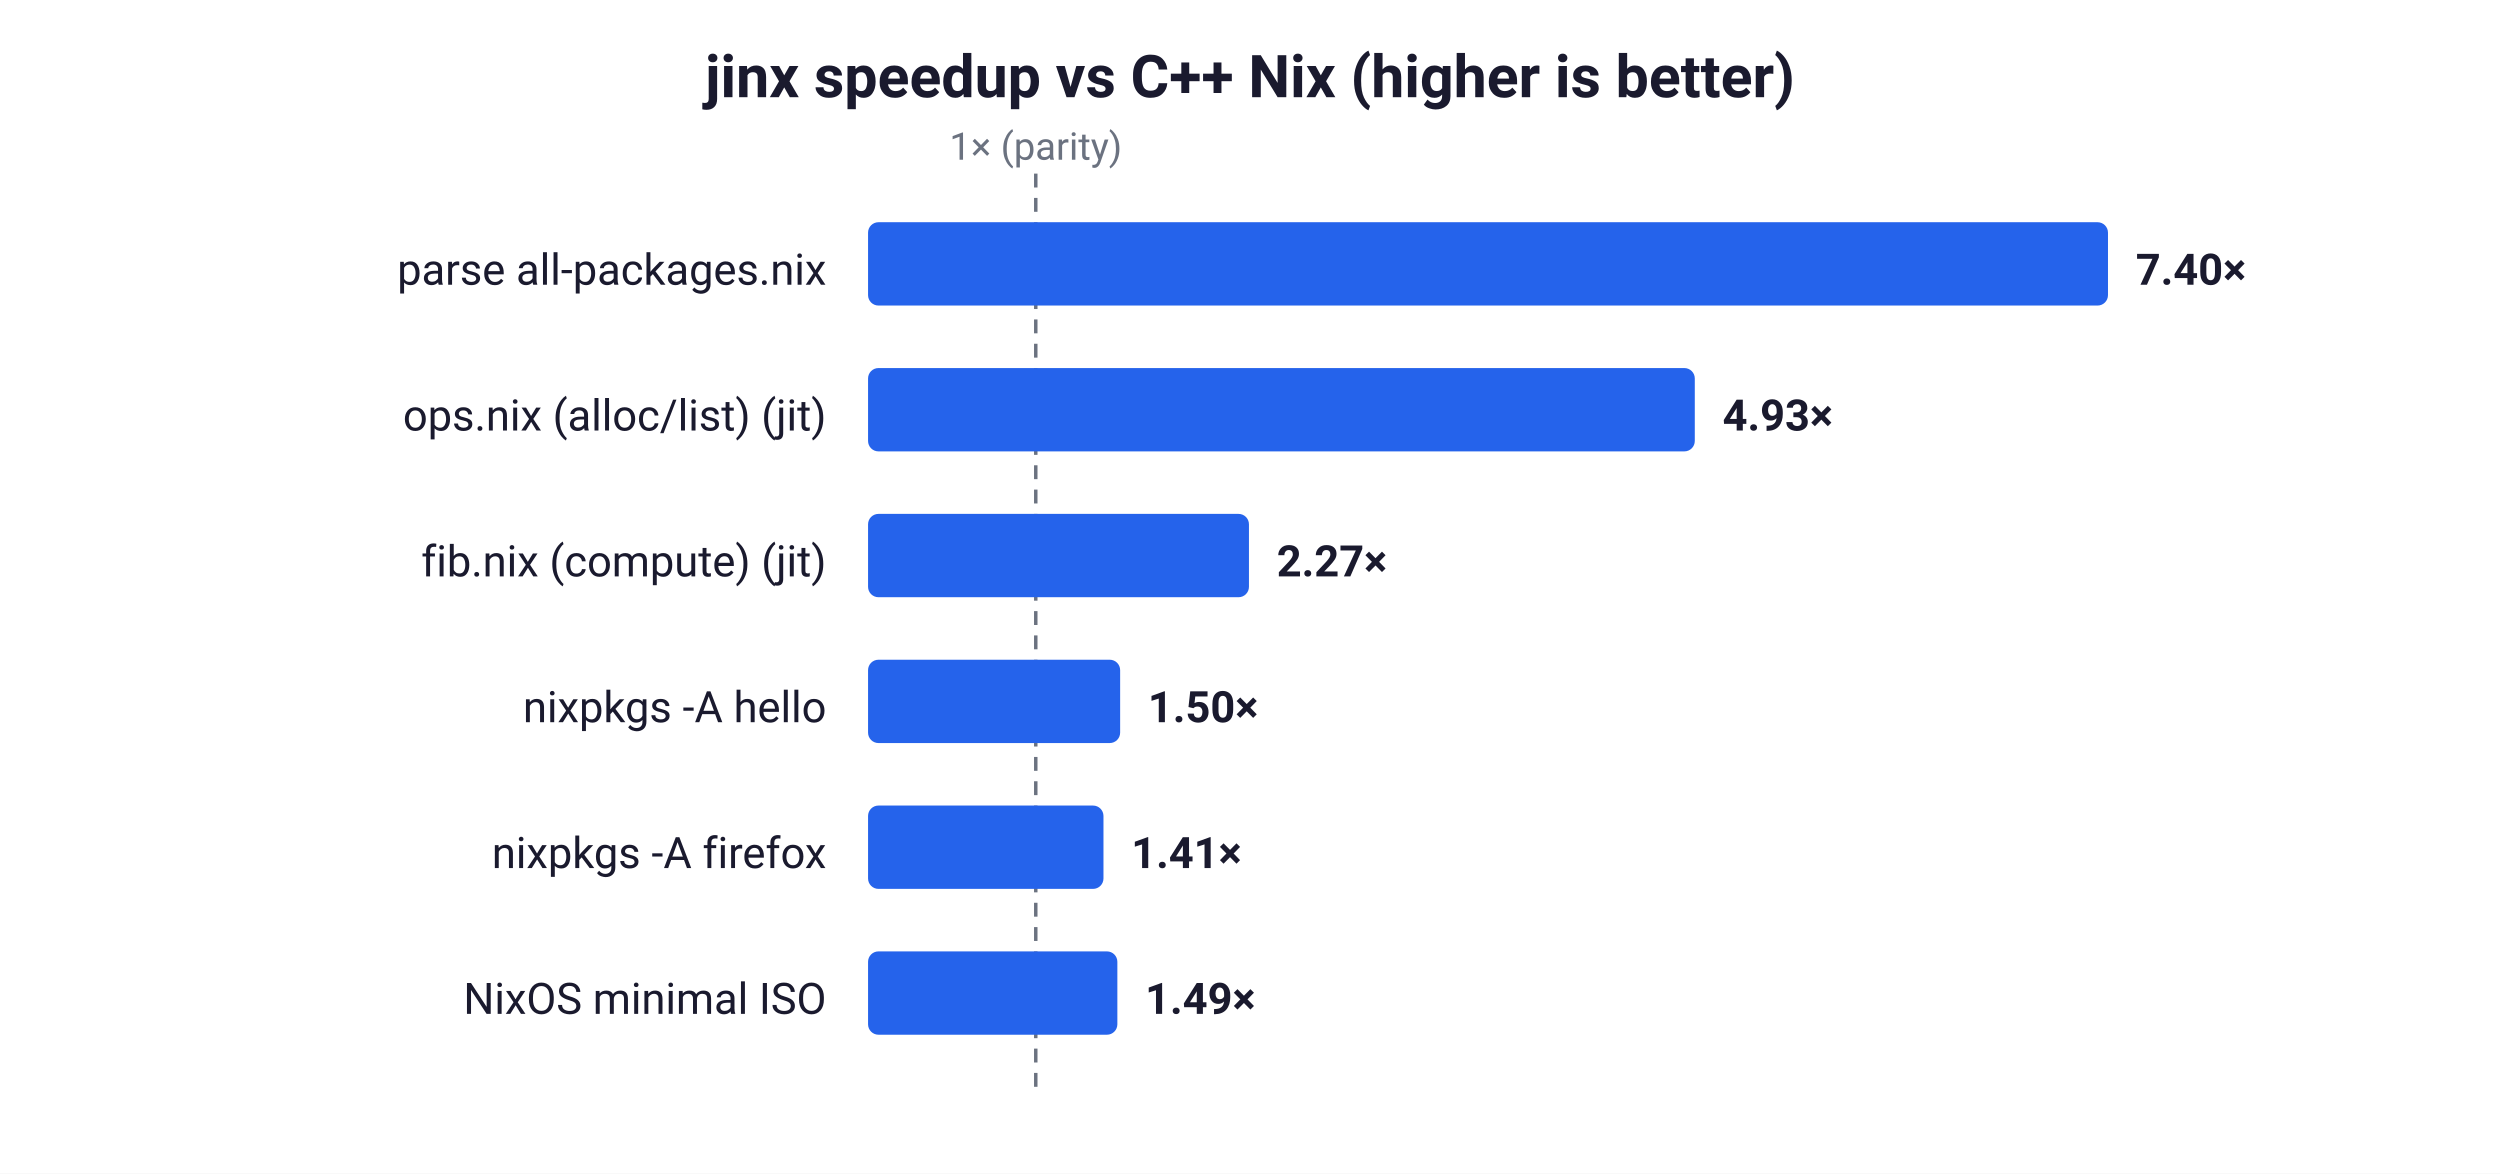
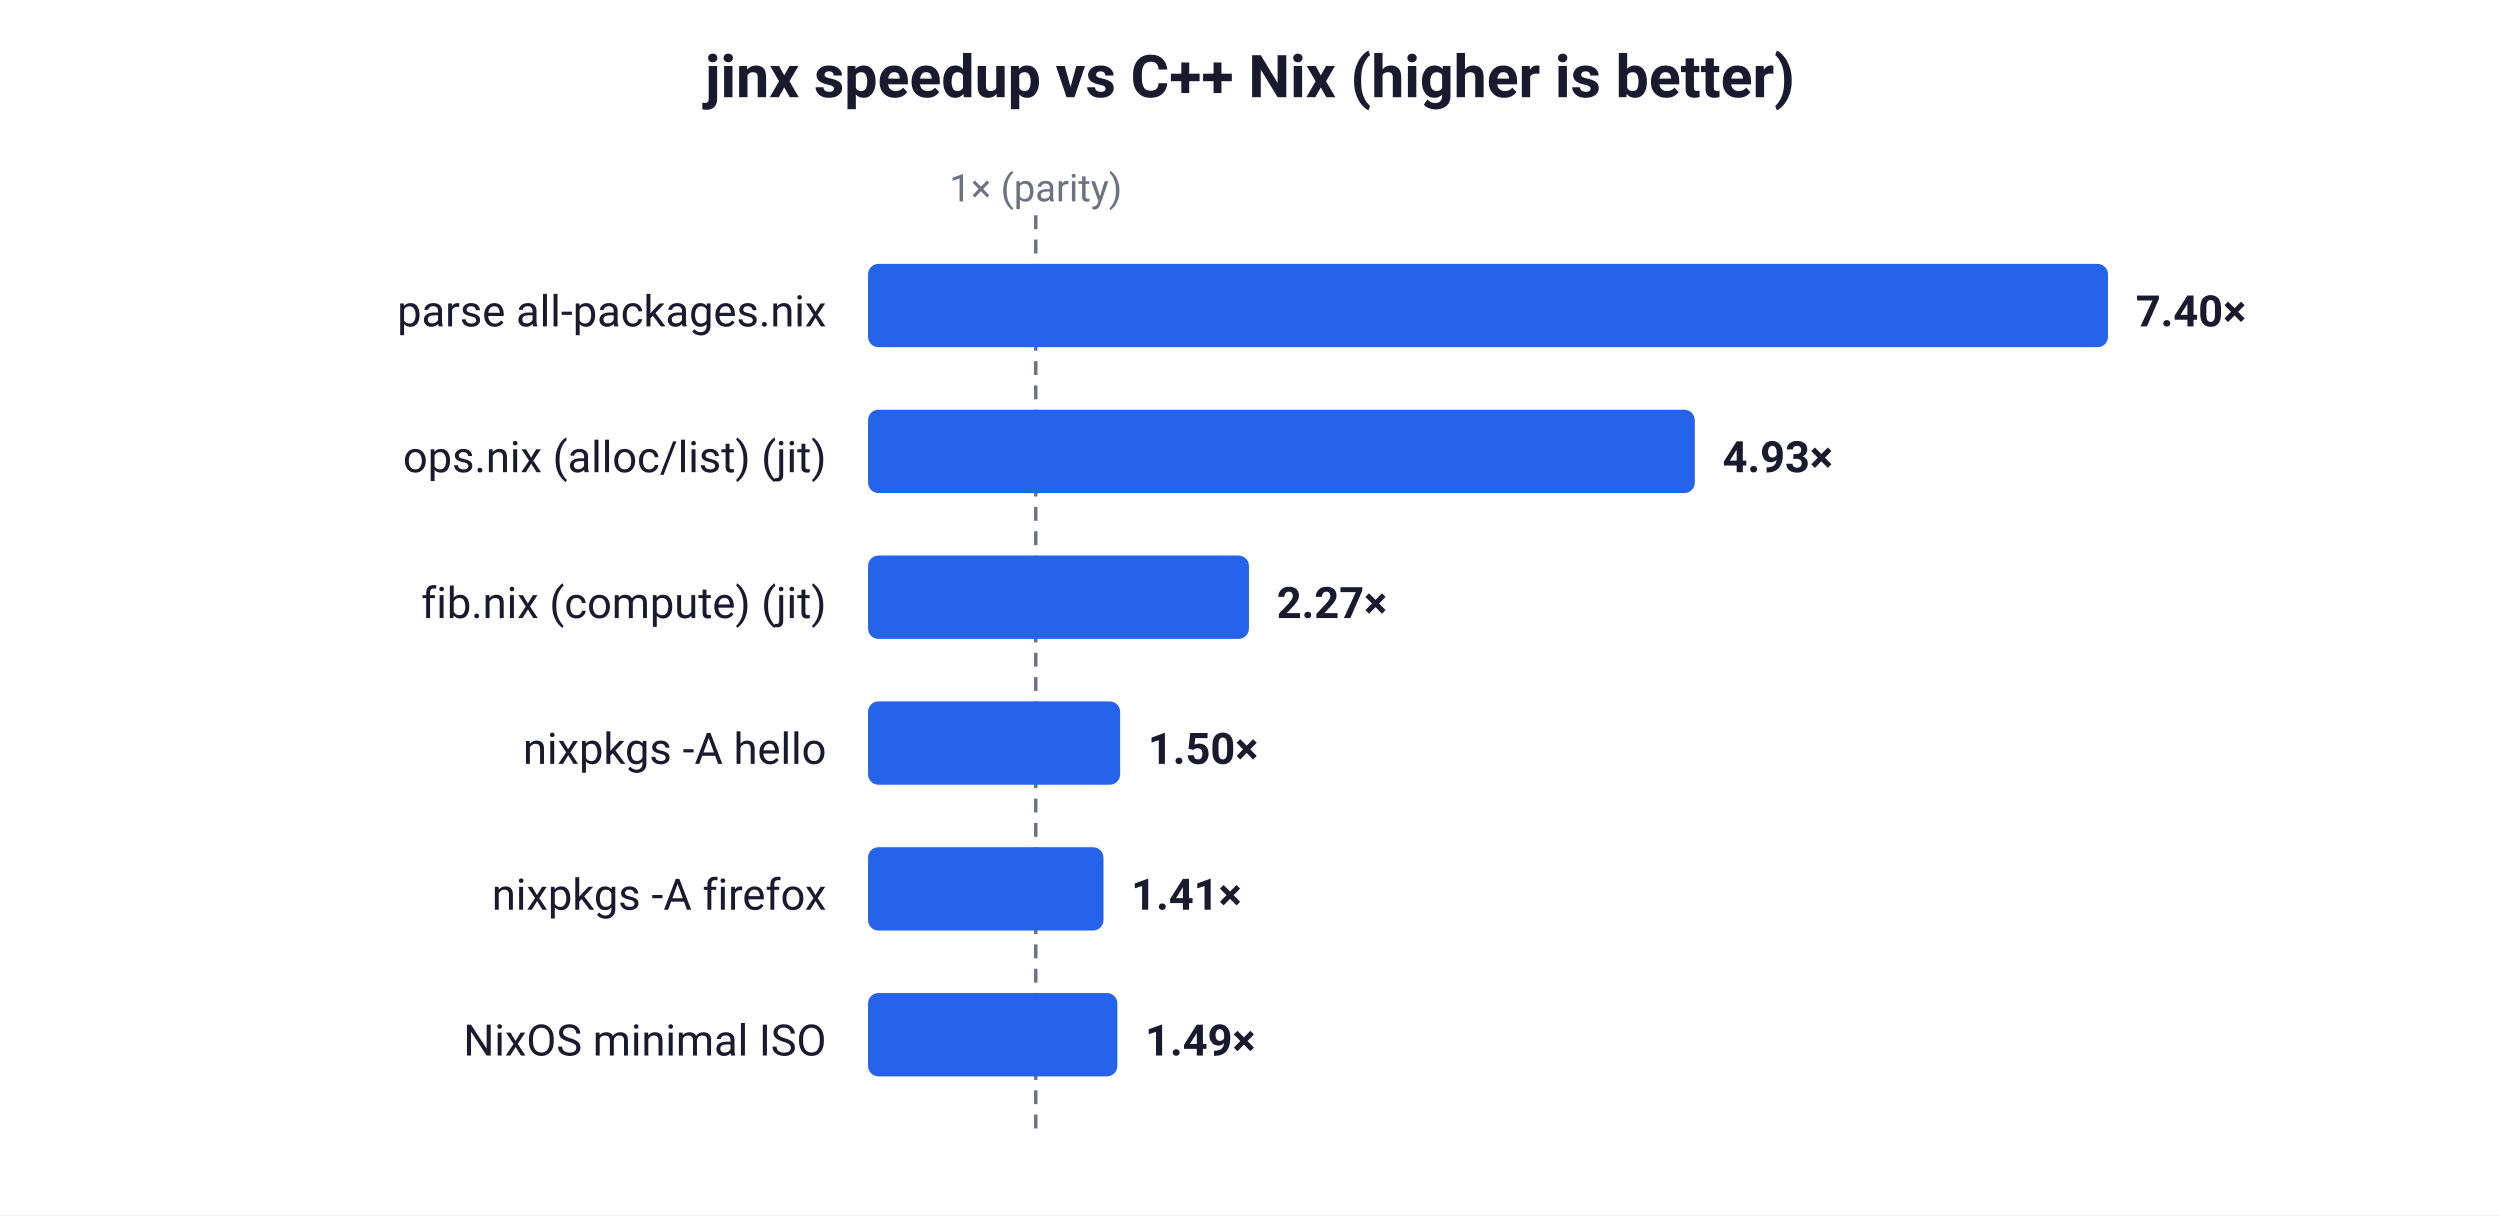
- <svg xmlns="http://www.w3.org/2000/svg" width="720" height="338" viewBox="0 0 720 338" font-family="-apple-system,Segoe UI,Roboto,sans-serif">
-   <rect width="720" height="338" fill="#ffffff" />
+ <svg xmlns="http://www.w3.org/2000/svg" width="720" height="350" viewBox="0 0 720 350" font-family="-apple-system,Segoe UI,Roboto,sans-serif" role="img" aria-labelledby="chart-title chart-description">
+   <rect width="720" height="350" fill="#ffffff" />
  <text x="360.0" y="28" text-anchor="middle" font-size="17" font-weight="700" fill="#1a1a2e">jinx speedup vs C++ Nix (higher is better)</text>
-   <line x1="298.3" y1="50" x2="298.3" y2="314" stroke="#6b7280" stroke-dasharray="4 3" stroke-width="1" />
-   <text x="298.3" y="46.0" text-anchor="middle" font-size="11" font-weight="400" fill="#6b7280">1× (parity)</text>
-   <text x="238.0" y="82.0" text-anchor="end" font-size="12.5" font-weight="400" fill="#1a1a2e">parse all-packages.nix</text>
-   <rect x="250.0" y="64.0" width="357.1" height="24.0" rx="3" fill="#2563eb" />
-   <text x="615.1" y="82.0" text-anchor="start" font-size="12.5" font-weight="700" fill="#1a1a2e">7.40×</text>
-   <text x="238.0" y="124.0" text-anchor="end" font-size="12.5" font-weight="400" fill="#1a1a2e">ops.nix (alloc/list) (jit)</text>
-   <rect x="250.0" y="106.0" width="238.1" height="24.0" rx="3" fill="#2563eb" />
-   <text x="496.1" y="124.0" text-anchor="start" font-size="12.5" font-weight="700" fill="#1a1a2e">4.93×</text>
-   <text x="238.0" y="166.0" text-anchor="end" font-size="12.5" font-weight="400" fill="#1a1a2e">fib.nix (compute) (jit)</text>
-   <rect x="250.0" y="148.0" width="109.7" height="24.0" rx="3" fill="#2563eb" />
-   <text x="367.7" y="166.0" text-anchor="start" font-size="12.5" font-weight="700" fill="#1a1a2e">2.27×</text>
-   <text x="238.0" y="208.0" text-anchor="end" font-size="12.5" font-weight="400" fill="#1a1a2e">nixpkgs -A hello</text>
-   <rect x="250.0" y="190.0" width="72.6" height="24.0" rx="3" fill="#2563eb" />
-   <text x="330.6" y="208.0" text-anchor="start" font-size="12.5" font-weight="700" fill="#1a1a2e">1.50×</text>
-   <text x="238.0" y="250.0" text-anchor="end" font-size="12.5" font-weight="400" fill="#1a1a2e">nixpkgs -A firefox</text>
-   <rect x="250.0" y="232.0" width="67.8" height="24.0" rx="3" fill="#2563eb" />
-   <text x="325.8" y="250.0" text-anchor="start" font-size="12.5" font-weight="700" fill="#1a1a2e">1.41×</text>
-   <text x="238.0" y="292.0" text-anchor="end" font-size="12.5" font-weight="400" fill="#1a1a2e">NixOS minimal ISO</text>
-   <rect x="250.0" y="274.0" width="71.8" height="24.0" rx="3" fill="#2563eb" />
-   <text x="329.8" y="292.0" text-anchor="start" font-size="12.5" font-weight="700" fill="#1a1a2e">1.49×</text>
+   <line x1="298.3" y1="62" x2="298.3" y2="326" stroke="#6b7280" stroke-dasharray="4 3" stroke-width="1" />
+   <text x="298.3" y="58.0" text-anchor="middle" font-size="11" font-weight="400" fill="#6b7280">1× (parity)</text>
+   <text x="238.0" y="94.0" text-anchor="end" font-size="12.5" font-weight="400" fill="#1a1a2e">parse all-packages.nix</text>
+   <rect x="250.0" y="76.0" width="357.1" height="24.0" rx="3" fill="#2563eb" />
+   <text x="615.1" y="94.0" text-anchor="start" font-size="12.5" font-weight="700" fill="#1a1a2e">7.40×</text>
+   <text x="238.0" y="136.0" text-anchor="end" font-size="12.5" font-weight="400" fill="#1a1a2e">ops.nix (alloc/list) (jit)</text>
+   <rect x="250.0" y="118.0" width="238.1" height="24.0" rx="3" fill="#2563eb" />
+   <text x="496.1" y="136.0" text-anchor="start" font-size="12.5" font-weight="700" fill="#1a1a2e">4.93×</text>
+   <text x="238.0" y="178.0" text-anchor="end" font-size="12.5" font-weight="400" fill="#1a1a2e">fib.nix (compute) (jit)</text>
+   <rect x="250.0" y="160.0" width="109.7" height="24.0" rx="3" fill="#2563eb" />
+   <text x="367.7" y="178.0" text-anchor="start" font-size="12.5" font-weight="700" fill="#1a1a2e">2.27×</text>
+   <text x="238.0" y="220.0" text-anchor="end" font-size="12.5" font-weight="400" fill="#1a1a2e">nixpkgs -A hello</text>
+   <rect x="250.0" y="202.0" width="72.6" height="24.0" rx="3" fill="#2563eb" />
+   <text x="330.6" y="220.0" text-anchor="start" font-size="12.5" font-weight="700" fill="#1a1a2e">1.50×</text>
+   <text x="238.0" y="262.0" text-anchor="end" font-size="12.5" font-weight="400" fill="#1a1a2e">nixpkgs -A firefox</text>
+   <rect x="250.0" y="244.0" width="67.8" height="24.0" rx="3" fill="#2563eb" />
+   <text x="325.8" y="262.0" text-anchor="start" font-size="12.5" font-weight="700" fill="#1a1a2e">1.41×</text>
+   <text x="238.0" y="304.0" text-anchor="end" font-size="12.5" font-weight="400" fill="#1a1a2e">NixOS minimal ISO</text>
+   <rect x="250.0" y="286.0" width="71.8" height="24.0" rx="3" fill="#2563eb" />
+   <text x="329.8" y="304.0" text-anchor="start" font-size="12.5" font-weight="700" fill="#1a1a2e">1.49×</text>
</svg>
